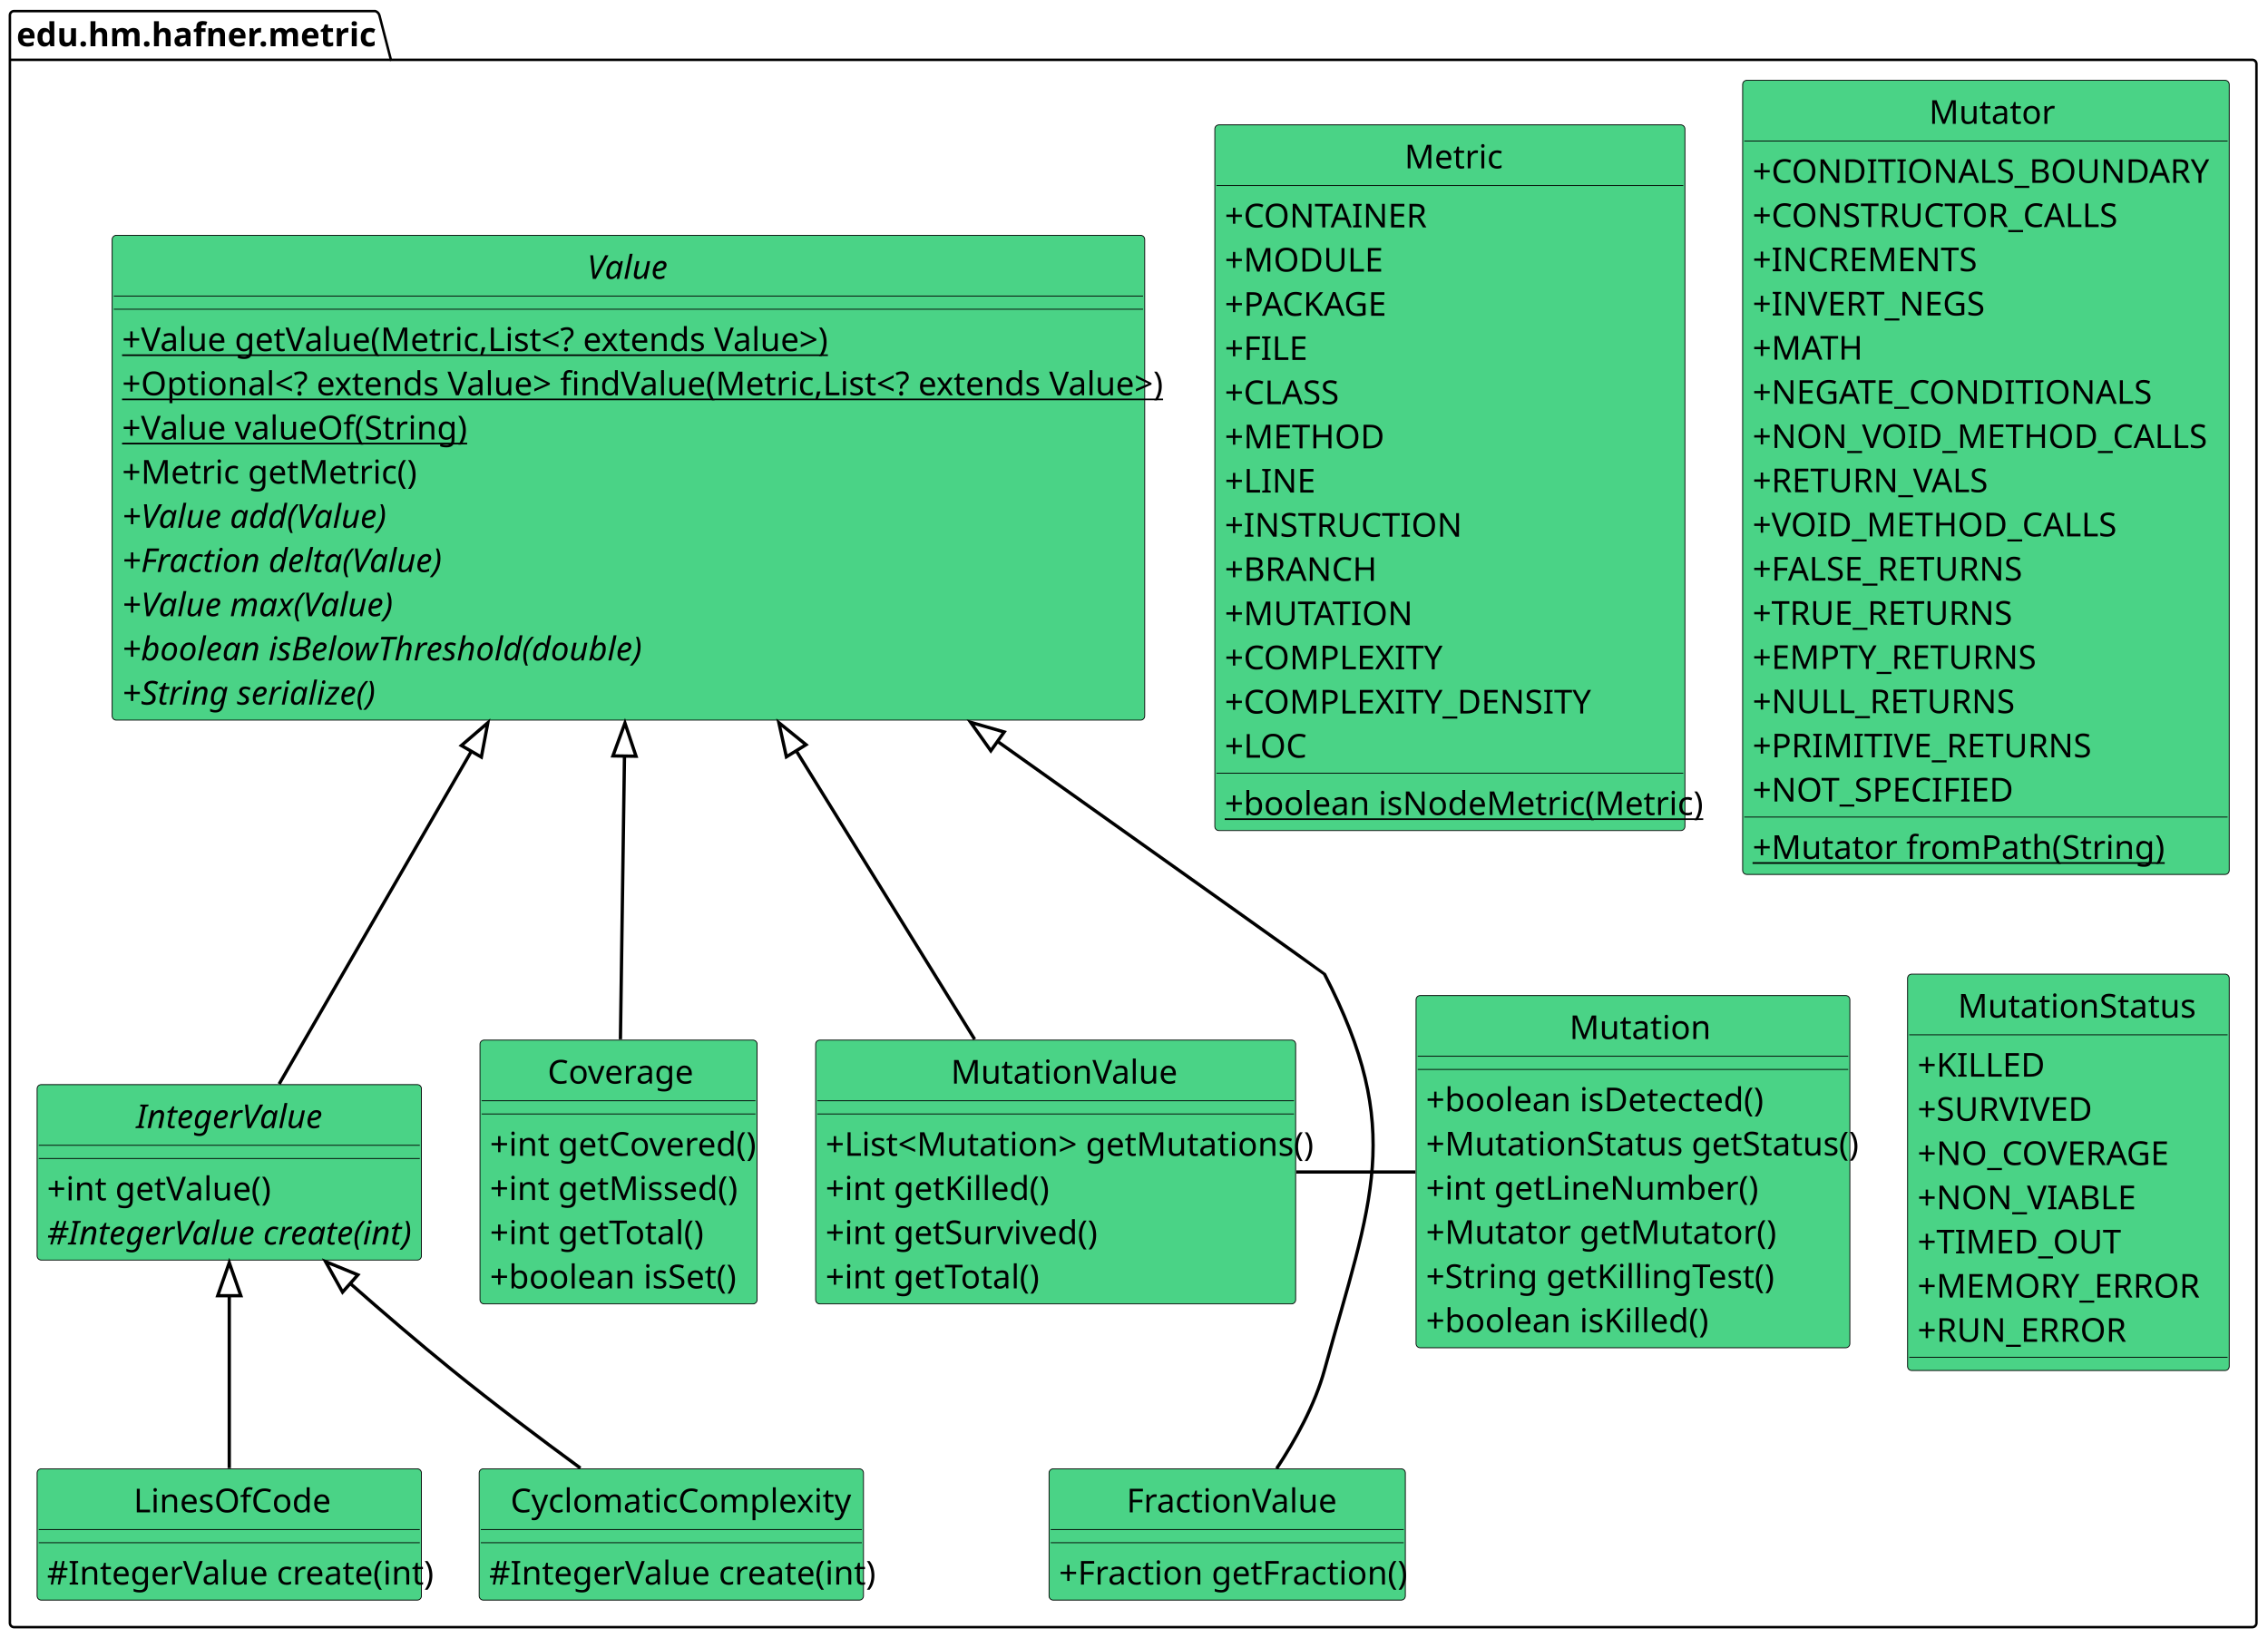
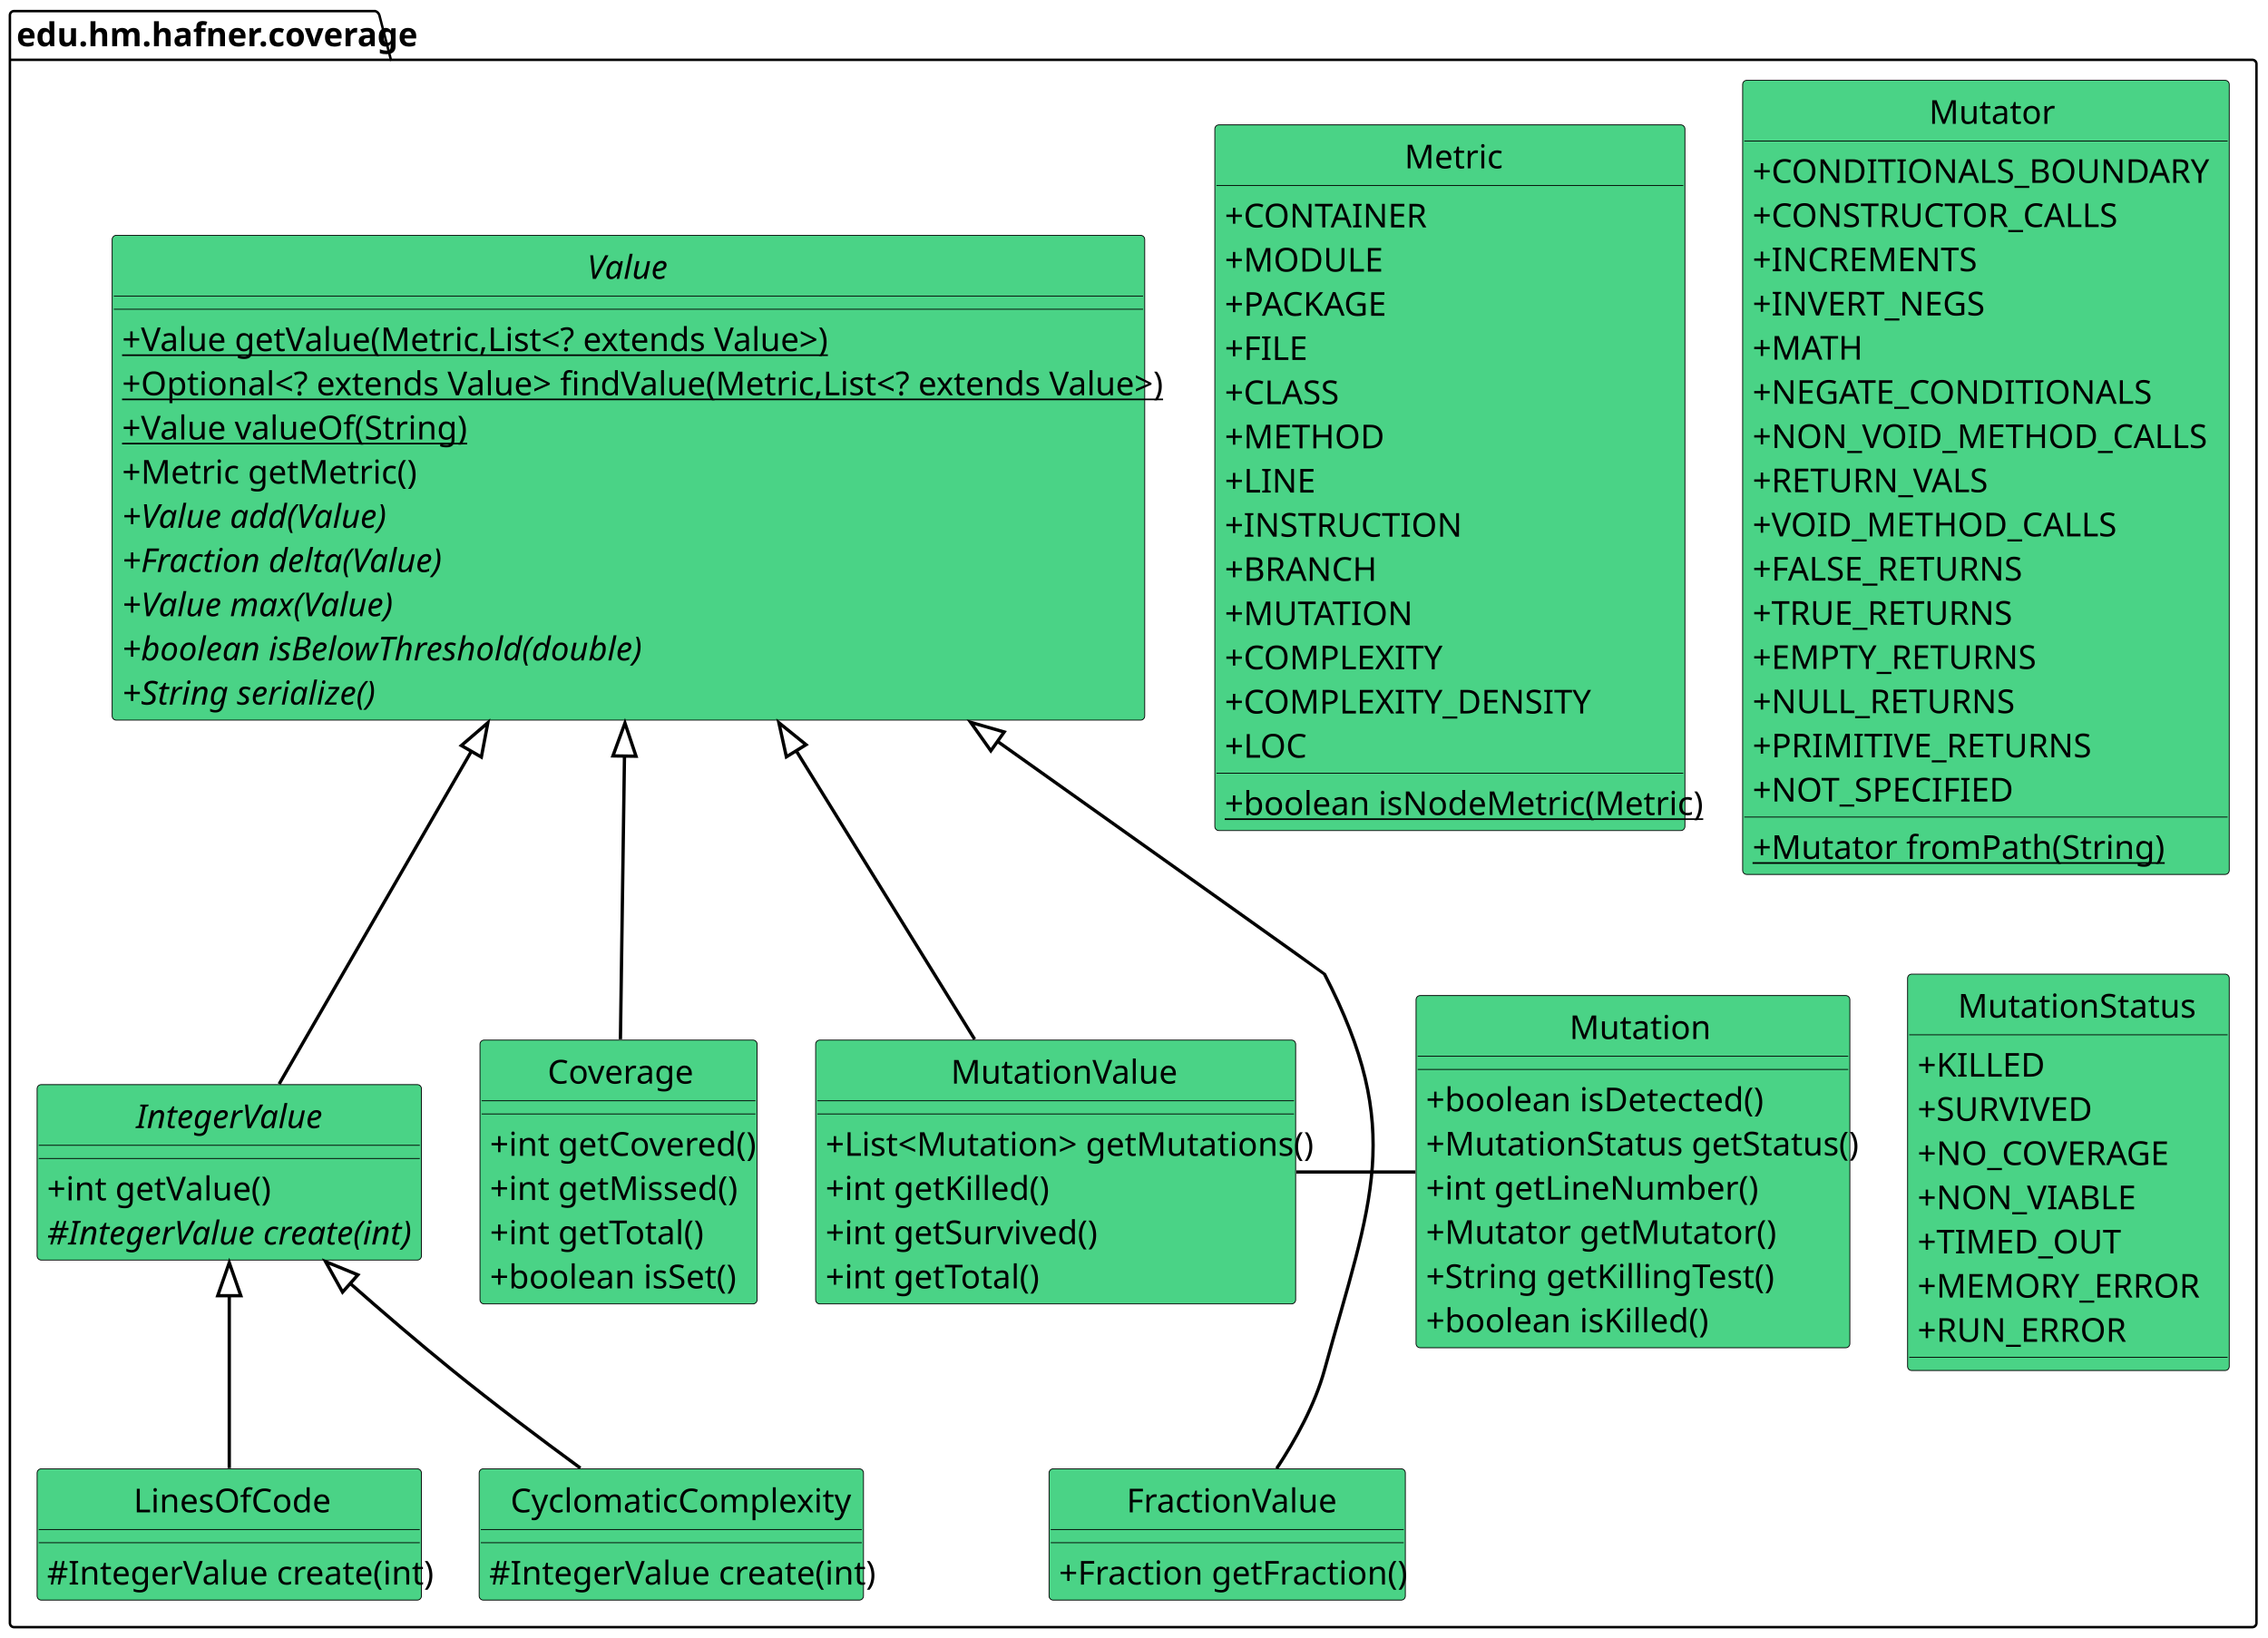
<svg xmlns="http://www.w3.org/2000/svg" contentStyleType="text/css" height="993px" preserveAspectRatio="none" style="width:1375px;height:993px;background:#FFFFFF;" version="1.1" viewBox="0 0 1375 993" width="1375px" zoomAndPan="magnify">
  <defs />
  <g>
-     <g id="cluster_edu.hm.hafner.metric">
+     <g id="cluster_edu.hm.hafner.coverage">
      <path d="M8.5,6.719 L227.5,6.719 A3.75,3.75 0 0 1 230,9.219 L237,36.273 L1365.5,36.273 A2.5,2.5 0 0 1 1368,38.773 L1368,984.219 A2.5,2.5 0 0 1 1365.5,986.719 L8.5,986.719 A2.5,2.5 0 0 1 6,984.219 L6,9.219 A2.5,2.5 0 0 1 8.5,6.719 " fill="none" style="stroke:#000000;stroke-width:1.5;" />
      <line style="stroke:#000000;stroke-width:1.5;" x1="6" x2="237" y1="36.273" y2="36.273" />
-       <text fill="#000000" font-family="sans-serif" font-size="20" font-weight="bold" lengthAdjust="spacing" textLength="218" x="10" y="28.055">edu.hm.hafner.metric</text>
+       <text fill="#000000" font-family="sans-serif" font-size="20" font-weight="bold" lengthAdjust="spacing" textLength="218" x="10" y="28.055">edu.hm.hafner.coverage</text>
    </g>
-     <g id="elem_edu.hm.hafner.metric.Metric">
-       <rect codeLine="20" fill="#4AD386" height="427.953" id="edu.hm.hafner.metric.Metric" rx="2.5" ry="2.5" style="stroke:#000000;stroke-width:0.5;" width="285" x="736.5" y="75.719" />
+     <g id="elem_edu.hm.hafner.coverage.Metric">
+       <rect codeLine="20" fill="#4AD386" height="427.953" id="edu.hm.hafner.coverage.Metric" rx="2.5" ry="2.5" style="stroke:#000000;stroke-width:0.5;" width="285" x="736.5" y="75.719" />
      <text fill="#000000" font-family="Arial Unicode MS" font-size="20" lengthAdjust="spacing" textLength="55" x="851.5" y="102.096">Metric</text>
      <line style="stroke:#000000;stroke-width:0.5;" x1="737.5" x2="1020.5" y1="112.516" y2="112.516" />
      <text fill="#000000" font-family="Arial Unicode MS" font-size="20" lengthAdjust="spacing" textLength="128" x="742.5" y="137.893">+CONTAINER</text>
      <text fill="#000000" font-family="Arial Unicode MS" font-size="20" lengthAdjust="spacing" textLength="97" x="742.5" y="164.69">+MODULE</text>
      <text fill="#000000" font-family="Arial Unicode MS" font-size="20" lengthAdjust="spacing" textLength="107" x="742.5" y="191.486">+PACKAGE</text>
      <text fill="#000000" font-family="Arial Unicode MS" font-size="20" lengthAdjust="spacing" textLength="54" x="742.5" y="218.283">+FILE</text>
      <text fill="#000000" font-family="Arial Unicode MS" font-size="20" lengthAdjust="spacing" textLength="76" x="742.5" y="245.08">+CLASS</text>
      <text fill="#000000" font-family="Arial Unicode MS" font-size="20" lengthAdjust="spacing" textLength="98" x="742.5" y="271.877">+METHOD</text>
      <text fill="#000000" font-family="Arial Unicode MS" font-size="20" lengthAdjust="spacing" textLength="56" x="742.5" y="298.674">+LINE</text>
      <text fill="#000000" font-family="Arial Unicode MS" font-size="20" lengthAdjust="spacing" textLength="147" x="742.5" y="325.471">+INSTRUCTION</text>
      <text fill="#000000" font-family="Arial Unicode MS" font-size="20" lengthAdjust="spacing" textLength="94" x="742.5" y="352.268">+BRANCH</text>
      <text fill="#000000" font-family="Arial Unicode MS" font-size="20" lengthAdjust="spacing" textLength="116" x="742.5" y="379.065">+MUTATION</text>
      <text fill="#000000" font-family="Arial Unicode MS" font-size="20" lengthAdjust="spacing" textLength="140" x="742.5" y="405.861">+COMPLEXITY</text>
      <text fill="#000000" font-family="Arial Unicode MS" font-size="20" lengthAdjust="spacing" textLength="235" x="742.5" y="432.658">+COMPLEXITY_DENSITY</text>
      <text fill="#000000" font-family="Arial Unicode MS" font-size="20" lengthAdjust="spacing" textLength="53" x="742.5" y="459.455">+LOC</text>
      <line style="stroke:#000000;stroke-width:0.5;" x1="737.5" x2="1020.5" y1="468.875" y2="468.875" />
      <text fill="#000000" font-family="Arial Unicode MS" font-size="20" lengthAdjust="spacing" text-decoration="underline" textLength="273" x="742.5" y="494.252">+boolean isNodeMetric(Metric)</text>
    </g>
-     <g id="elem_edu.hm.hafner.metric.Value">
-       <rect codeLine="37" fill="#4AD386" height="293.969" id="edu.hm.hafner.metric.Value" rx="2.5" ry="2.5" style="stroke:#000000;stroke-width:0.5;" width="626" x="68" y="142.719" />
+     <g id="elem_edu.hm.hafner.coverage.Value">
+       <rect codeLine="37" fill="#4AD386" height="293.969" id="edu.hm.hafner.coverage.Value" rx="2.5" ry="2.5" style="stroke:#000000;stroke-width:0.5;" width="626" x="68" y="142.719" />
      <text fill="#000000" font-family="Arial Unicode MS" font-size="20" font-style="italic" lengthAdjust="spacing" textLength="50" x="356" y="169.096">Value</text>
      <line style="stroke:#000000;stroke-width:0.5;" x1="69" x2="693" y1="179.516" y2="179.516" />
      <line style="stroke:#000000;stroke-width:0.5;" x1="69" x2="693" y1="187.516" y2="187.516" />
      <text fill="#000000" font-family="Arial Unicode MS" font-size="20" lengthAdjust="spacing" text-decoration="underline" textLength="419" x="74" y="212.893">+Value getValue(Metric,List&lt;? extends Value&gt;)</text>
      <text fill="#000000" font-family="Arial Unicode MS" font-size="20" lengthAdjust="spacing" text-decoration="underline" textLength="614" x="74" y="239.69">+Optional&lt;? extends Value&gt; findValue(Metric,List&lt;? extends Value&gt;)</text>
      <text fill="#000000" font-family="Arial Unicode MS" font-size="20" lengthAdjust="spacing" text-decoration="underline" textLength="203" x="74" y="266.486">+Value valueOf(String)</text>
      <text fill="#000000" font-family="Arial Unicode MS" font-size="20" lengthAdjust="spacing" textLength="170" x="74" y="293.283">+Metric getMetric()</text>
      <text fill="#000000" font-family="Arial Unicode MS" font-size="20" font-style="italic" lengthAdjust="spacing" textLength="165" x="74" y="320.08">+Value add(Value)</text>
      <text fill="#000000" font-family="Arial Unicode MS" font-size="20" font-style="italic" lengthAdjust="spacing" textLength="197" x="74" y="346.877">+Fraction delta(Value)</text>
      <text fill="#000000" font-family="Arial Unicode MS" font-size="20" font-style="italic" lengthAdjust="spacing" textLength="170" x="74" y="373.674">+Value max(Value)</text>
      <text fill="#000000" font-family="Arial Unicode MS" font-size="20" font-style="italic" lengthAdjust="spacing" textLength="316" x="74" y="400.471">+boolean isBelowThreshold(double)</text>
      <text fill="#000000" font-family="Arial Unicode MS" font-size="20" font-style="italic" lengthAdjust="spacing" textLength="156" x="74" y="427.268">+String serialize()</text>
    </g>
-     <g id="elem_edu.hm.hafner.metric.CyclomaticComplexity">
-       <rect codeLine="49" fill="#4AD386" height="79.594" id="edu.hm.hafner.metric.CyclomaticComplexity" rx="2.5" ry="2.5" style="stroke:#000000;stroke-width:0.5;" width="233" x="290.5" y="890.719" />
+     <g id="elem_edu.hm.hafner.coverage.CyclomaticComplexity">
+       <rect codeLine="49" fill="#4AD386" height="79.594" id="edu.hm.hafner.coverage.CyclomaticComplexity" rx="2.5" ry="2.5" style="stroke:#000000;stroke-width:0.5;" width="233" x="290.5" y="890.719" />
      <text fill="#000000" font-family="Arial Unicode MS" font-size="20" lengthAdjust="spacing" textLength="195" x="309.5" y="917.096">CyclomaticComplexity</text>
      <line style="stroke:#000000;stroke-width:0.5;" x1="291.5" x2="522.5" y1="927.516" y2="927.516" />
      <line style="stroke:#000000;stroke-width:0.5;" x1="291.5" x2="522.5" y1="935.516" y2="935.516" />
      <text fill="#000000" font-family="Arial Unicode MS" font-size="20" lengthAdjust="spacing" textLength="221" x="296.5" y="960.893">#IntegerValue create(int)</text>
    </g>
-     <g id="elem_edu.hm.hafner.metric.LinesOfCode">
-       <rect codeLine="53" fill="#4AD386" height="79.594" id="edu.hm.hafner.metric.LinesOfCode" rx="2.5" ry="2.5" style="stroke:#000000;stroke-width:0.5;" width="233" x="22.5" y="890.719" />
+     <g id="elem_edu.hm.hafner.coverage.LinesOfCode">
+       <rect codeLine="53" fill="#4AD386" height="79.594" id="edu.hm.hafner.coverage.LinesOfCode" rx="2.5" ry="2.5" style="stroke:#000000;stroke-width:0.5;" width="233" x="22.5" y="890.719" />
      <text fill="#000000" font-family="Arial Unicode MS" font-size="20" lengthAdjust="spacing" textLength="116" x="81" y="917.096">LinesOfCode</text>
      <line style="stroke:#000000;stroke-width:0.5;" x1="23.5" x2="254.5" y1="927.516" y2="927.516" />
      <line style="stroke:#000000;stroke-width:0.5;" x1="23.5" x2="254.5" y1="935.516" y2="935.516" />
      <text fill="#000000" font-family="Arial Unicode MS" font-size="20" lengthAdjust="spacing" textLength="221" x="28.5" y="960.893">#IntegerValue create(int)</text>
    </g>
-     <g id="elem_edu.hm.hafner.metric.Coverage">
-       <rect codeLine="57" fill="#4AD386" height="159.984" id="edu.hm.hafner.metric.Coverage" rx="2.5" ry="2.5" style="stroke:#000000;stroke-width:0.5;" width="168" x="291" y="630.719" />
+     <g id="elem_edu.hm.hafner.coverage.Coverage">
+       <rect codeLine="57" fill="#4AD386" height="159.984" id="edu.hm.hafner.coverage.Coverage" rx="2.5" ry="2.5" style="stroke:#000000;stroke-width:0.5;" width="168" x="291" y="630.719" />
      <text fill="#000000" font-family="Arial Unicode MS" font-size="20" lengthAdjust="spacing" textLength="86" x="332" y="657.096">Coverage</text>
      <line style="stroke:#000000;stroke-width:0.5;" x1="292" x2="458" y1="667.516" y2="667.516" />
      <line style="stroke:#000000;stroke-width:0.5;" x1="292" x2="458" y1="675.516" y2="675.516" />
      <text fill="#000000" font-family="Arial Unicode MS" font-size="20" lengthAdjust="spacing" textLength="156" x="297" y="700.893">+int getCovered()</text>
      <text fill="#000000" font-family="Arial Unicode MS" font-size="20" lengthAdjust="spacing" textLength="144" x="297" y="727.689">+int getMissed()</text>
      <text fill="#000000" font-family="Arial Unicode MS" font-size="20" lengthAdjust="spacing" textLength="125" x="297" y="754.486">+int getTotal()</text>
      <text fill="#000000" font-family="Arial Unicode MS" font-size="20" lengthAdjust="spacing" textLength="146" x="297" y="781.283">+boolean isSet()</text>
    </g>
-     <g id="elem_edu.hm.hafner.metric.FractionValue">
-       <rect codeLine="67" fill="#4AD386" height="79.594" id="edu.hm.hafner.metric.FractionValue" rx="2.5" ry="2.5" style="stroke:#000000;stroke-width:0.5;" width="216" x="636" y="890.719" />
+     <g id="elem_edu.hm.hafner.coverage.FractionValue">
+       <rect codeLine="67" fill="#4AD386" height="79.594" id="edu.hm.hafner.coverage.FractionValue" rx="2.5" ry="2.5" style="stroke:#000000;stroke-width:0.5;" width="216" x="636" y="890.719" />
      <text fill="#000000" font-family="Arial Unicode MS" font-size="20" lengthAdjust="spacing" textLength="122" x="683" y="917.096">FractionValue</text>
      <line style="stroke:#000000;stroke-width:0.5;" x1="637" x2="851" y1="927.516" y2="927.516" />
      <line style="stroke:#000000;stroke-width:0.5;" x1="637" x2="851" y1="935.516" y2="935.516" />
      <text fill="#000000" font-family="Arial Unicode MS" font-size="20" lengthAdjust="spacing" textLength="204" x="642" y="960.893">+Fraction getFraction()</text>
    </g>
-     <g id="elem_edu.hm.hafner.metric.MutationValue">
-       <rect codeLine="72" fill="#4AD386" height="159.984" id="edu.hm.hafner.metric.MutationValue" rx="2.5" ry="2.5" style="stroke:#000000;stroke-width:0.5;" width="291" x="494.5" y="630.719" />
+     <g id="elem_edu.hm.hafner.coverage.MutationValue">
+       <rect codeLine="72" fill="#4AD386" height="159.984" id="edu.hm.hafner.coverage.MutationValue" rx="2.5" ry="2.5" style="stroke:#000000;stroke-width:0.5;" width="291" x="494.5" y="630.719" />
      <text fill="#000000" font-family="Arial Unicode MS" font-size="20" lengthAdjust="spacing" textLength="127" x="576.5" y="657.096">MutationValue</text>
      <line style="stroke:#000000;stroke-width:0.5;" x1="495.5" x2="784.5" y1="667.516" y2="667.516" />
      <line style="stroke:#000000;stroke-width:0.5;" x1="495.5" x2="784.5" y1="675.516" y2="675.516" />
      <text fill="#000000" font-family="Arial Unicode MS" font-size="20" lengthAdjust="spacing" textLength="279" x="500.5" y="700.893">+List&lt;Mutation&gt; getMutations()</text>
      <text fill="#000000" font-family="Arial Unicode MS" font-size="20" lengthAdjust="spacing" textLength="128" x="500.5" y="727.689">+int getKilled()</text>
      <text fill="#000000" font-family="Arial Unicode MS" font-size="20" lengthAdjust="spacing" textLength="158" x="500.5" y="754.486">+int getSurvived()</text>
      <text fill="#000000" font-family="Arial Unicode MS" font-size="20" lengthAdjust="spacing" textLength="125" x="500.5" y="781.283">+int getTotal()</text>
    </g>
-     <g id="elem_edu.hm.hafner.metric.IntegerValue">
-       <rect codeLine="80" fill="#4AD386" height="106.391" id="edu.hm.hafner.metric.IntegerValue" rx="2.5" ry="2.5" style="stroke:#000000;stroke-width:0.5;" width="233" x="22.5" y="657.719" />
+     <g id="elem_edu.hm.hafner.coverage.IntegerValue">
+       <rect codeLine="80" fill="#4AD386" height="106.391" id="edu.hm.hafner.coverage.IntegerValue" rx="2.5" ry="2.5" style="stroke:#000000;stroke-width:0.5;" width="233" x="22.5" y="657.719" />
      <text fill="#000000" font-family="Arial Unicode MS" font-size="20" font-style="italic" lengthAdjust="spacing" textLength="113" x="82.5" y="684.096">IntegerValue</text>
      <line style="stroke:#000000;stroke-width:0.5;" x1="23.5" x2="254.5" y1="694.516" y2="694.516" />
      <line style="stroke:#000000;stroke-width:0.5;" x1="23.5" x2="254.5" y1="702.516" y2="702.516" />
      <text fill="#000000" font-family="Arial Unicode MS" font-size="20" lengthAdjust="spacing" textLength="131" x="28.5" y="727.893">+int getValue()</text>
      <text fill="#000000" font-family="Arial Unicode MS" font-size="20" font-style="italic" lengthAdjust="spacing" textLength="221" x="28.5" y="754.689">#IntegerValue create(int)</text>
    </g>
-     <g id="elem_edu.hm.hafner.metric.Mutation">
-       <rect codeLine="85" fill="#4AD386" height="213.578" id="edu.hm.hafner.metric.Mutation" rx="2.5" ry="2.5" style="stroke:#000000;stroke-width:0.5;" width="263" x="858.5" y="603.719" />
+     <g id="elem_edu.hm.hafner.coverage.Mutation">
+       <rect codeLine="85" fill="#4AD386" height="213.578" id="edu.hm.hafner.coverage.Mutation" rx="2.5" ry="2.5" style="stroke:#000000;stroke-width:0.5;" width="263" x="858.5" y="603.719" />
      <text fill="#000000" font-family="Arial Unicode MS" font-size="20" lengthAdjust="spacing" textLength="77" x="951.5" y="630.096">Mutation</text>
      <line style="stroke:#000000;stroke-width:0.5;" x1="859.5" x2="1120.5" y1="640.516" y2="640.516" />
      <line style="stroke:#000000;stroke-width:0.5;" x1="859.5" x2="1120.5" y1="648.516" y2="648.516" />
      <text fill="#000000" font-family="Arial Unicode MS" font-size="20" lengthAdjust="spacing" textLength="196" x="864.5" y="673.893">+boolean isDetected()</text>
      <text fill="#000000" font-family="Arial Unicode MS" font-size="20" lengthAdjust="spacing" textLength="251" x="864.5" y="700.689">+MutationStatus getStatus()</text>
      <text fill="#000000" font-family="Arial Unicode MS" font-size="20" lengthAdjust="spacing" textLength="189" x="864.5" y="727.486">+int getLineNumber()</text>
      <text fill="#000000" font-family="Arial Unicode MS" font-size="20" lengthAdjust="spacing" textLength="198" x="864.5" y="754.283">+Mutator getMutator()</text>
      <text fill="#000000" font-family="Arial Unicode MS" font-size="20" lengthAdjust="spacing" textLength="202" x="864.5" y="781.08">+String getKillingTest()</text>
      <text fill="#000000" font-family="Arial Unicode MS" font-size="20" lengthAdjust="spacing" textLength="163" x="864.5" y="807.877">+boolean isKilled()</text>
    </g>
-     <g id="elem_edu.hm.hafner.metric.Mutator">
-       <rect codeLine="94" fill="#4AD386" height="481.547" id="edu.hm.hafner.metric.Mutator" rx="2.5" ry="2.5" style="stroke:#000000;stroke-width:0.5;" width="295" x="1056.5" y="48.719" />
+     <g id="elem_edu.hm.hafner.coverage.Mutator">
+       <rect codeLine="94" fill="#4AD386" height="481.547" id="edu.hm.hafner.coverage.Mutator" rx="2.5" ry="2.5" style="stroke:#000000;stroke-width:0.5;" width="295" x="1056.5" y="48.719" />
      <text fill="#000000" font-family="Arial Unicode MS" font-size="20" lengthAdjust="spacing" textLength="69" x="1169.5" y="75.096">Mutator</text>
      <line style="stroke:#000000;stroke-width:0.5;" x1="1057.5" x2="1350.5" y1="85.516" y2="85.516" />
      <text fill="#000000" font-family="Arial Unicode MS" font-size="20" lengthAdjust="spacing" textLength="282" x="1062.5" y="110.893">+CONDITIONALS_BOUNDARY</text>
      <text fill="#000000" font-family="Arial Unicode MS" font-size="20" lengthAdjust="spacing" textLength="237" x="1062.5" y="137.69">+CONSTRUCTOR_CALLS</text>
      <text fill="#000000" font-family="Arial Unicode MS" font-size="20" lengthAdjust="spacing" textLength="142" x="1062.5" y="164.486">+INCREMENTS</text>
      <text fill="#000000" font-family="Arial Unicode MS" font-size="20" lengthAdjust="spacing" textLength="150" x="1062.5" y="191.283">+INVERT_NEGS</text>
      <text fill="#000000" font-family="Arial Unicode MS" font-size="20" lengthAdjust="spacing" textLength="68" x="1062.5" y="218.08">+MATH</text>
      <text fill="#000000" font-family="Arial Unicode MS" font-size="20" lengthAdjust="spacing" textLength="252" x="1062.5" y="244.877">+NEGATE_CONDITIONALS</text>
      <text fill="#000000" font-family="Arial Unicode MS" font-size="20" lengthAdjust="spacing" textLength="283" x="1062.5" y="271.674">+NON_VOID_METHOD_CALLS</text>
      <text fill="#000000" font-family="Arial Unicode MS" font-size="20" lengthAdjust="spacing" textLength="153" x="1062.5" y="298.471">+RETURN_VALS</text>
      <text fill="#000000" font-family="Arial Unicode MS" font-size="20" lengthAdjust="spacing" textLength="229" x="1062.5" y="325.268">+VOID_METHOD_CALLS</text>
      <text fill="#000000" font-family="Arial Unicode MS" font-size="20" lengthAdjust="spacing" textLength="178" x="1062.5" y="352.065">+FALSE_RETURNS</text>
      <text fill="#000000" font-family="Arial Unicode MS" font-size="20" lengthAdjust="spacing" textLength="169" x="1062.5" y="378.861">+TRUE_RETURNS</text>
      <text fill="#000000" font-family="Arial Unicode MS" font-size="20" lengthAdjust="spacing" textLength="184" x="1062.5" y="405.658">+EMPTY_RETURNS</text>
      <text fill="#000000" font-family="Arial Unicode MS" font-size="20" lengthAdjust="spacing" textLength="166" x="1062.5" y="432.455">+NULL_RETURNS</text>
      <text fill="#000000" font-family="Arial Unicode MS" font-size="20" lengthAdjust="spacing" textLength="216" x="1062.5" y="459.252">+PRIMITIVE_RETURNS</text>
      <text fill="#000000" font-family="Arial Unicode MS" font-size="20" lengthAdjust="spacing" textLength="168" x="1062.5" y="486.049">+NOT_SPECIFIED</text>
      <line style="stroke:#000000;stroke-width:0.5;" x1="1057.5" x2="1350.5" y1="495.469" y2="495.469" />
      <text fill="#000000" font-family="Arial Unicode MS" font-size="20" lengthAdjust="spacing" text-decoration="underline" textLength="235" x="1062.5" y="520.846">+Mutator fromPath(String)</text>
    </g>
-     <g id="elem_edu.hm.hafner.metric.MutationStatus">
-       <rect codeLine="113" fill="#4AD386" height="240.375" id="edu.hm.hafner.metric.MutationStatus" rx="2.5" ry="2.5" style="stroke:#000000;stroke-width:0.5;" width="195" x="1156.5" y="590.719" />
+     <g id="elem_edu.hm.hafner.coverage.MutationStatus">
+       <rect codeLine="113" fill="#4AD386" height="240.375" id="edu.hm.hafner.coverage.MutationStatus" rx="2.5" ry="2.5" style="stroke:#000000;stroke-width:0.5;" width="195" x="1156.5" y="590.719" />
      <text fill="#000000" font-family="Arial Unicode MS" font-size="20" lengthAdjust="spacing" textLength="134" x="1187" y="617.096">MutationStatus</text>
      <line style="stroke:#000000;stroke-width:0.5;" x1="1157.5" x2="1350.5" y1="627.516" y2="627.516" />
      <text fill="#000000" font-family="Arial Unicode MS" font-size="20" lengthAdjust="spacing" textLength="80" x="1162.5" y="652.893">+KILLED</text>
      <text fill="#000000" font-family="Arial Unicode MS" font-size="20" lengthAdjust="spacing" textLength="112" x="1162.5" y="679.689">+SURVIVED</text>
      <text fill="#000000" font-family="Arial Unicode MS" font-size="20" lengthAdjust="spacing" textLength="164" x="1162.5" y="706.486">+NO_COVERAGE</text>
      <text fill="#000000" font-family="Arial Unicode MS" font-size="20" lengthAdjust="spacing" textLength="135" x="1162.5" y="733.283">+NON_VIABLE</text>
      <text fill="#000000" font-family="Arial Unicode MS" font-size="20" lengthAdjust="spacing" textLength="126" x="1162.5" y="760.08">+TIMED_OUT</text>
      <text fill="#000000" font-family="Arial Unicode MS" font-size="20" lengthAdjust="spacing" textLength="183" x="1162.5" y="786.877">+MEMORY_ERROR</text>
      <text fill="#000000" font-family="Arial Unicode MS" font-size="20" lengthAdjust="spacing" textLength="135" x="1162.5" y="813.674">+RUN_ERROR</text>
      <line style="stroke:#000000;stroke-width:0.5;" x1="1157.5" x2="1350.5" y1="823.094" y2="823.094" />
    </g>
-     <g id="link_edu.hm.hafner.metric.IntegerValue_edu.hm.hafner.metric.LinesOfCode">
-       <path codeLine="123" d="M139,785.239 C139,820.399 139,861.089 139,890.309 " fill="none" id="edu.hm.hafner.metric.IntegerValue-backto-edu.hm.hafner.metric.LinesOfCode" style="stroke:#000000;stroke-width:2.0;" />
+     <g id="link_edu.hm.hafner.coverage.IntegerValue_edu.hm.hafner.coverage.LinesOfCode">
+       <path codeLine="123" d="M139,785.239 C139,820.399 139,861.089 139,890.309 " fill="none" id="edu.hm.hafner.coverage.IntegerValue-backto-edu.hm.hafner.coverage.LinesOfCode" style="stroke:#000000;stroke-width:2.0;" />
      <polygon fill="none" points="132,785.729,139,765.729,146,785.729,132,785.729" style="stroke:#000000;stroke-width:2.0;" />
    </g>
-     <g id="link_edu.hm.hafner.metric.Value_edu.hm.hafner.metric.Coverage">
-       <path codeLine="124" d="M378.6,458.169 C377.75,517.539 376.83,581.609 376.14,630.229 " fill="none" id="edu.hm.hafner.metric.Value-backto-edu.hm.hafner.metric.Coverage" style="stroke:#000000;stroke-width:2.0;" />
+     <g id="link_edu.hm.hafner.coverage.Value_edu.hm.hafner.coverage.Coverage">
+       <path codeLine="124" d="M378.6,458.169 C377.75,517.539 376.83,581.609 376.14,630.229 " fill="none" id="edu.hm.hafner.coverage.Value-backto-edu.hm.hafner.coverage.Coverage" style="stroke:#000000;stroke-width:2.0;" />
      <polygon fill="none" points="371.6,458.379,378.88,438.489,385.6,458.579,371.6,458.379" style="stroke:#000000;stroke-width:2.0;" />
    </g>
-     <g id="link_edu.hm.hafner.metric.IntegerValue_edu.hm.hafner.metric.CyclomaticComplexity">
-       <path codeLine="125" d="M212.04,778.059 C231.86,795.519 253.51,814.109 274,830.719 C299.04,851.019 327.63,872.509 351.87,890.259 " fill="none" id="edu.hm.hafner.metric.IntegerValue-backto-edu.hm.hafner.metric.CyclomaticComplexity" style="stroke:#000000;stroke-width:2.0;" />
+     <g id="link_edu.hm.hafner.coverage.IntegerValue_edu.hm.hafner.coverage.CyclomaticComplexity">
+       <path codeLine="125" d="M212.04,778.059 C231.86,795.519 253.51,814.109 274,830.719 C299.04,851.019 327.63,872.509 351.87,890.259 " fill="none" id="edu.hm.hafner.coverage.IntegerValue-backto-edu.hm.hafner.coverage.CyclomaticComplexity" style="stroke:#000000;stroke-width:2.0;" />
      <polygon fill="none" points="207.69,783.559,197.37,765.049,216.98,773.079,207.69,783.559" style="stroke:#000000;stroke-width:2.0;" />
    </g>
-     <g id="link_edu.hm.hafner.metric.Value_edu.hm.hafner.metric.FractionValue">
-       <path codeLine="126" d="M604.45,449.369 C705.53,521.179 802.8,590.339 803,590.719 C851.92,685.509 831.32,727.879 803,830.719 C797.16,851.939 785.44,873.199 773.98,890.549 " fill="none" id="edu.hm.hafner.metric.Value-backto-edu.hm.hafner.metric.FractionValue" style="stroke:#000000;stroke-width:2.0;" />
+     <g id="link_edu.hm.hafner.coverage.Value_edu.hm.hafner.coverage.FractionValue">
+       <path codeLine="126" d="M604.45,449.369 C705.53,521.179 802.8,590.339 803,590.719 C851.92,685.509 831.32,727.879 803,830.719 C797.16,851.939 785.44,873.199 773.98,890.549 " fill="none" id="edu.hm.hafner.coverage.Value-backto-edu.hm.hafner.coverage.FractionValue" style="stroke:#000000;stroke-width:2.0;" />
      <polygon fill="none" points="600.7,455.289,588.45,438.009,608.8,443.879,600.7,455.289" style="stroke:#000000;stroke-width:2.0;" />
    </g>
-     <g id="link_edu.hm.hafner.metric.Value_edu.hm.hafner.metric.MutationValue">
-       <path codeLine="127" d="M482.58,455.059 C519.82,515.289 560.29,580.759 590.87,630.229 " fill="none" id="edu.hm.hafner.metric.Value-backto-edu.hm.hafner.metric.MutationValue" style="stroke:#000000;stroke-width:2.0;" />
+     <g id="link_edu.hm.hafner.coverage.Value_edu.hm.hafner.coverage.MutationValue">
+       <path codeLine="127" d="M482.58,455.059 C519.82,515.289 560.29,580.759 590.87,630.229 " fill="none" id="edu.hm.hafner.coverage.Value-backto-edu.hm.hafner.coverage.MutationValue" style="stroke:#000000;stroke-width:2.0;" />
      <polygon fill="none" points="476.76,458.949,472.2,438.259,488.67,451.589,476.76,458.949" style="stroke:#000000;stroke-width:2.0;" />
    </g>
-     <g id="link_edu.hm.hafner.metric.Value_edu.hm.hafner.metric.IntegerValue">
-       <path codeLine="128" d="M285.79,455.559 C244.25,527.479 198.46,606.769 169.25,657.339 " fill="none" id="edu.hm.hafner.metric.Value-backto-edu.hm.hafner.metric.IntegerValue" style="stroke:#000000;stroke-width:2.0;" />
+     <g id="link_edu.hm.hafner.coverage.Value_edu.hm.hafner.coverage.IntegerValue">
+       <path codeLine="128" d="M285.79,455.559 C244.25,527.479 198.46,606.769 169.25,657.339 " fill="none" id="edu.hm.hafner.coverage.Value-backto-edu.hm.hafner.coverage.IntegerValue" style="stroke:#000000;stroke-width:2.0;" />
      <polygon fill="none" points="279.71,452.099,295.77,438.279,291.83,459.099,279.71,452.099" style="stroke:#000000;stroke-width:2.0;" />
    </g>
-     <g id="link_edu.hm.hafner.metric.Mutation_edu.hm.hafner.metric.MutationValue">
-       <path codeLine="130" d="M858.08,710.719 C834.04,710.719 809.99,710.719 785.95,710.719 " fill="none" id="edu.hm.hafner.metric.Mutation-edu.hm.hafner.metric.MutationValue" style="stroke:#000000;stroke-width:2.0;" />
+     <g id="link_edu.hm.hafner.coverage.Mutation_edu.hm.hafner.coverage.MutationValue">
+       <path codeLine="130" d="M858.08,710.719 C834.04,710.719 809.99,710.719 785.95,710.719 " fill="none" id="edu.hm.hafner.coverage.Mutation-edu.hm.hafner.coverage.MutationValue" style="stroke:#000000;stroke-width:2.0;" />
    </g>
  </g>
</svg>
